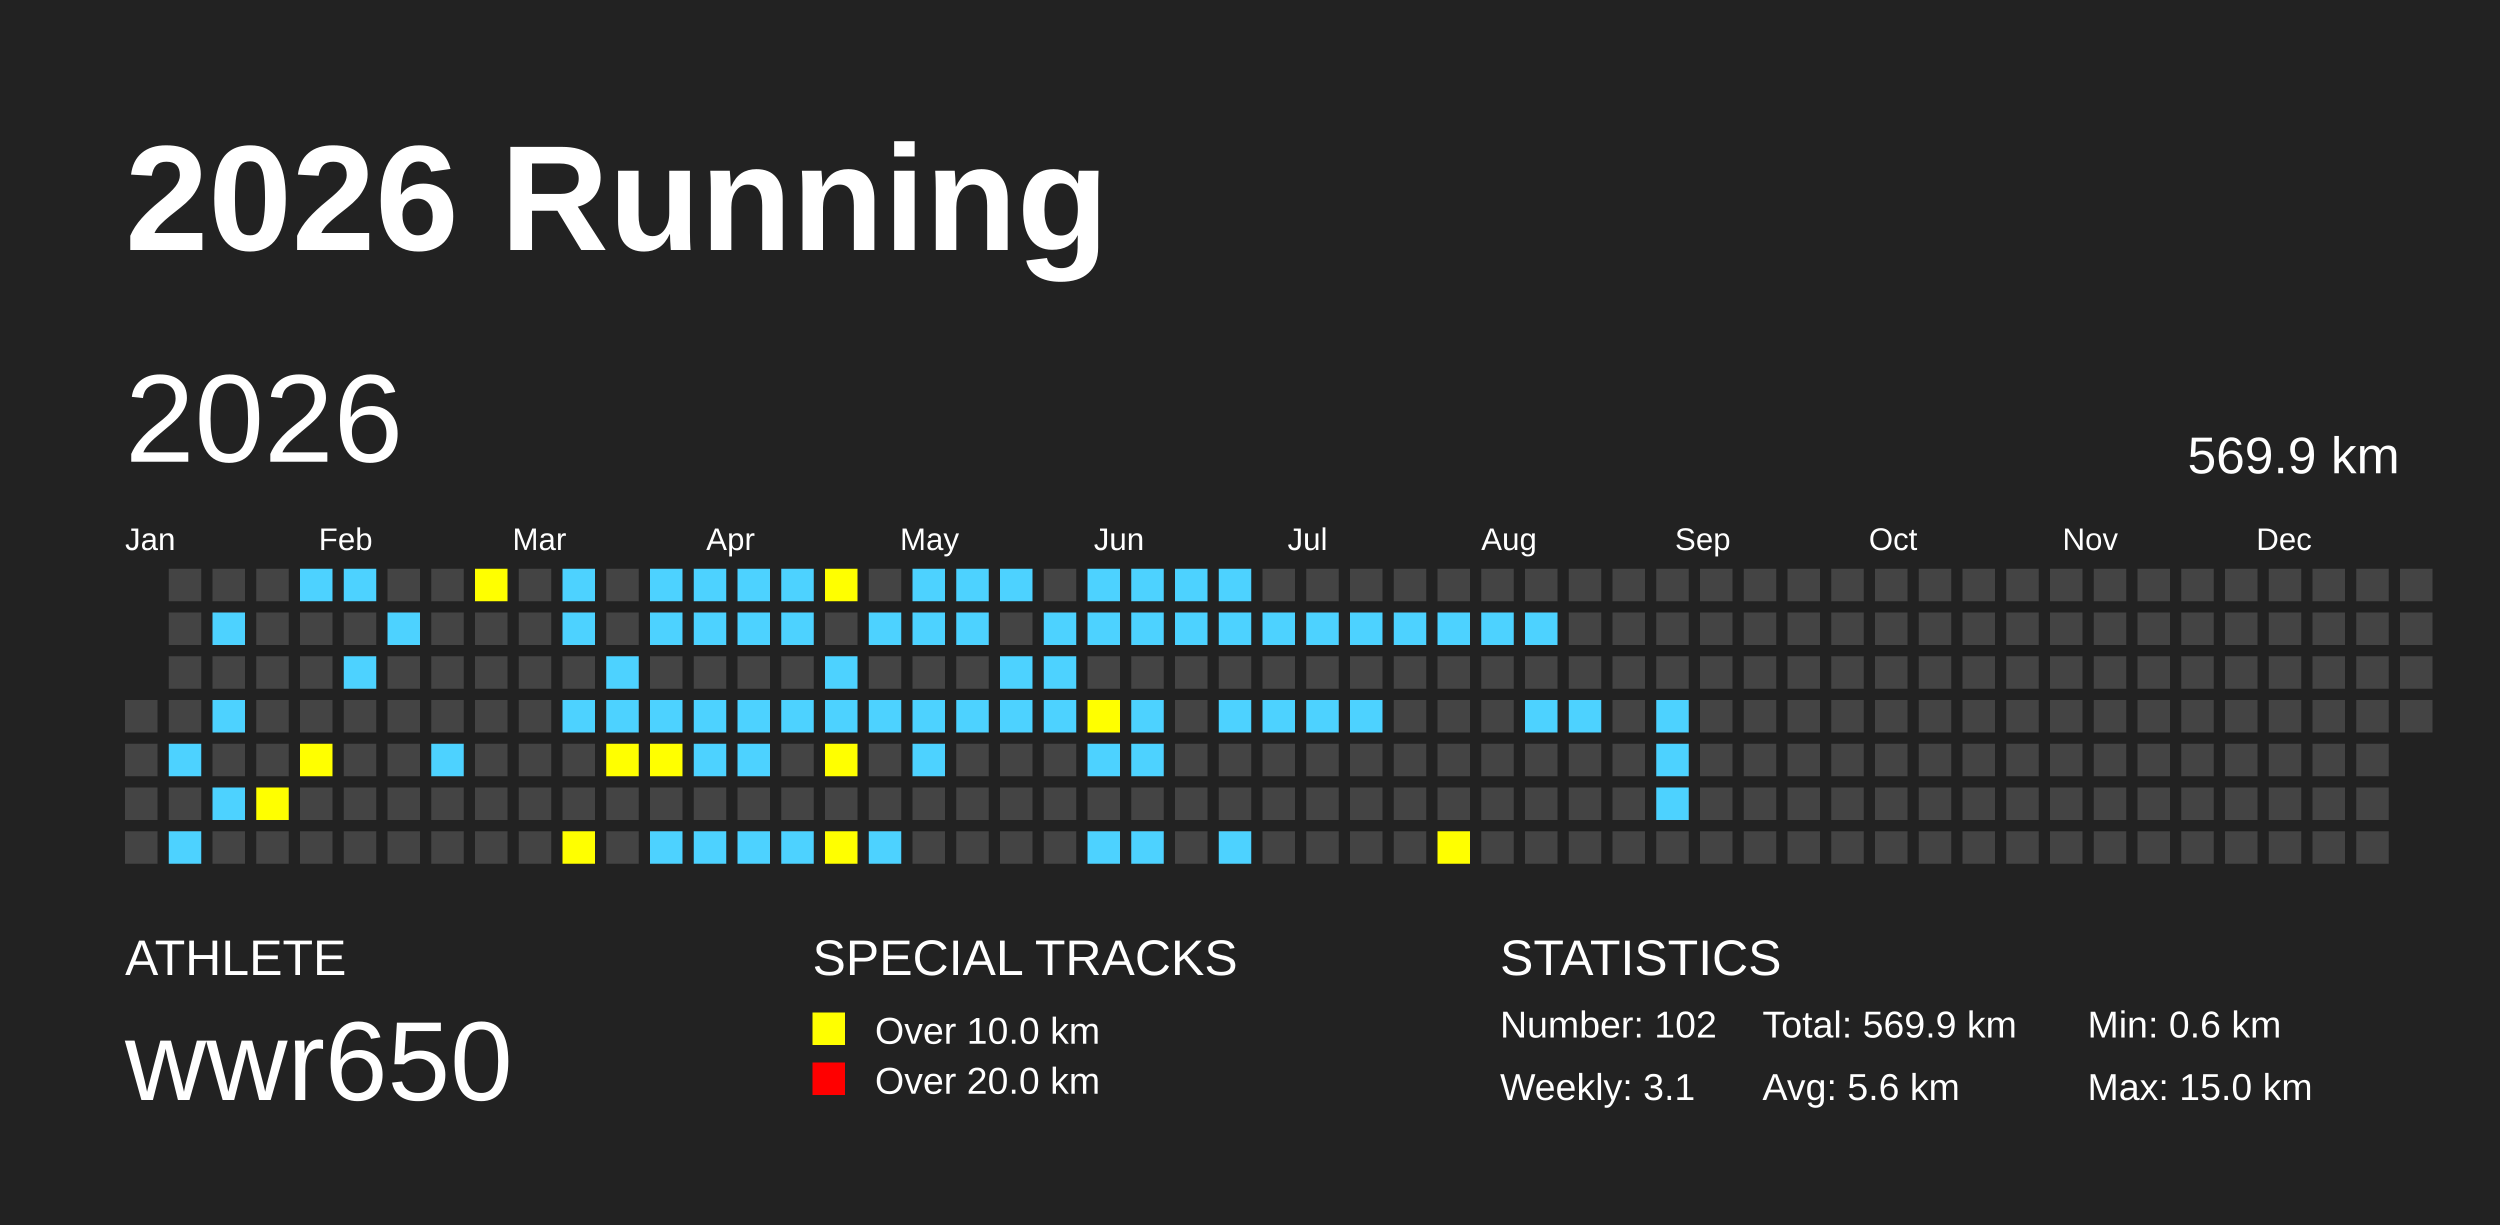
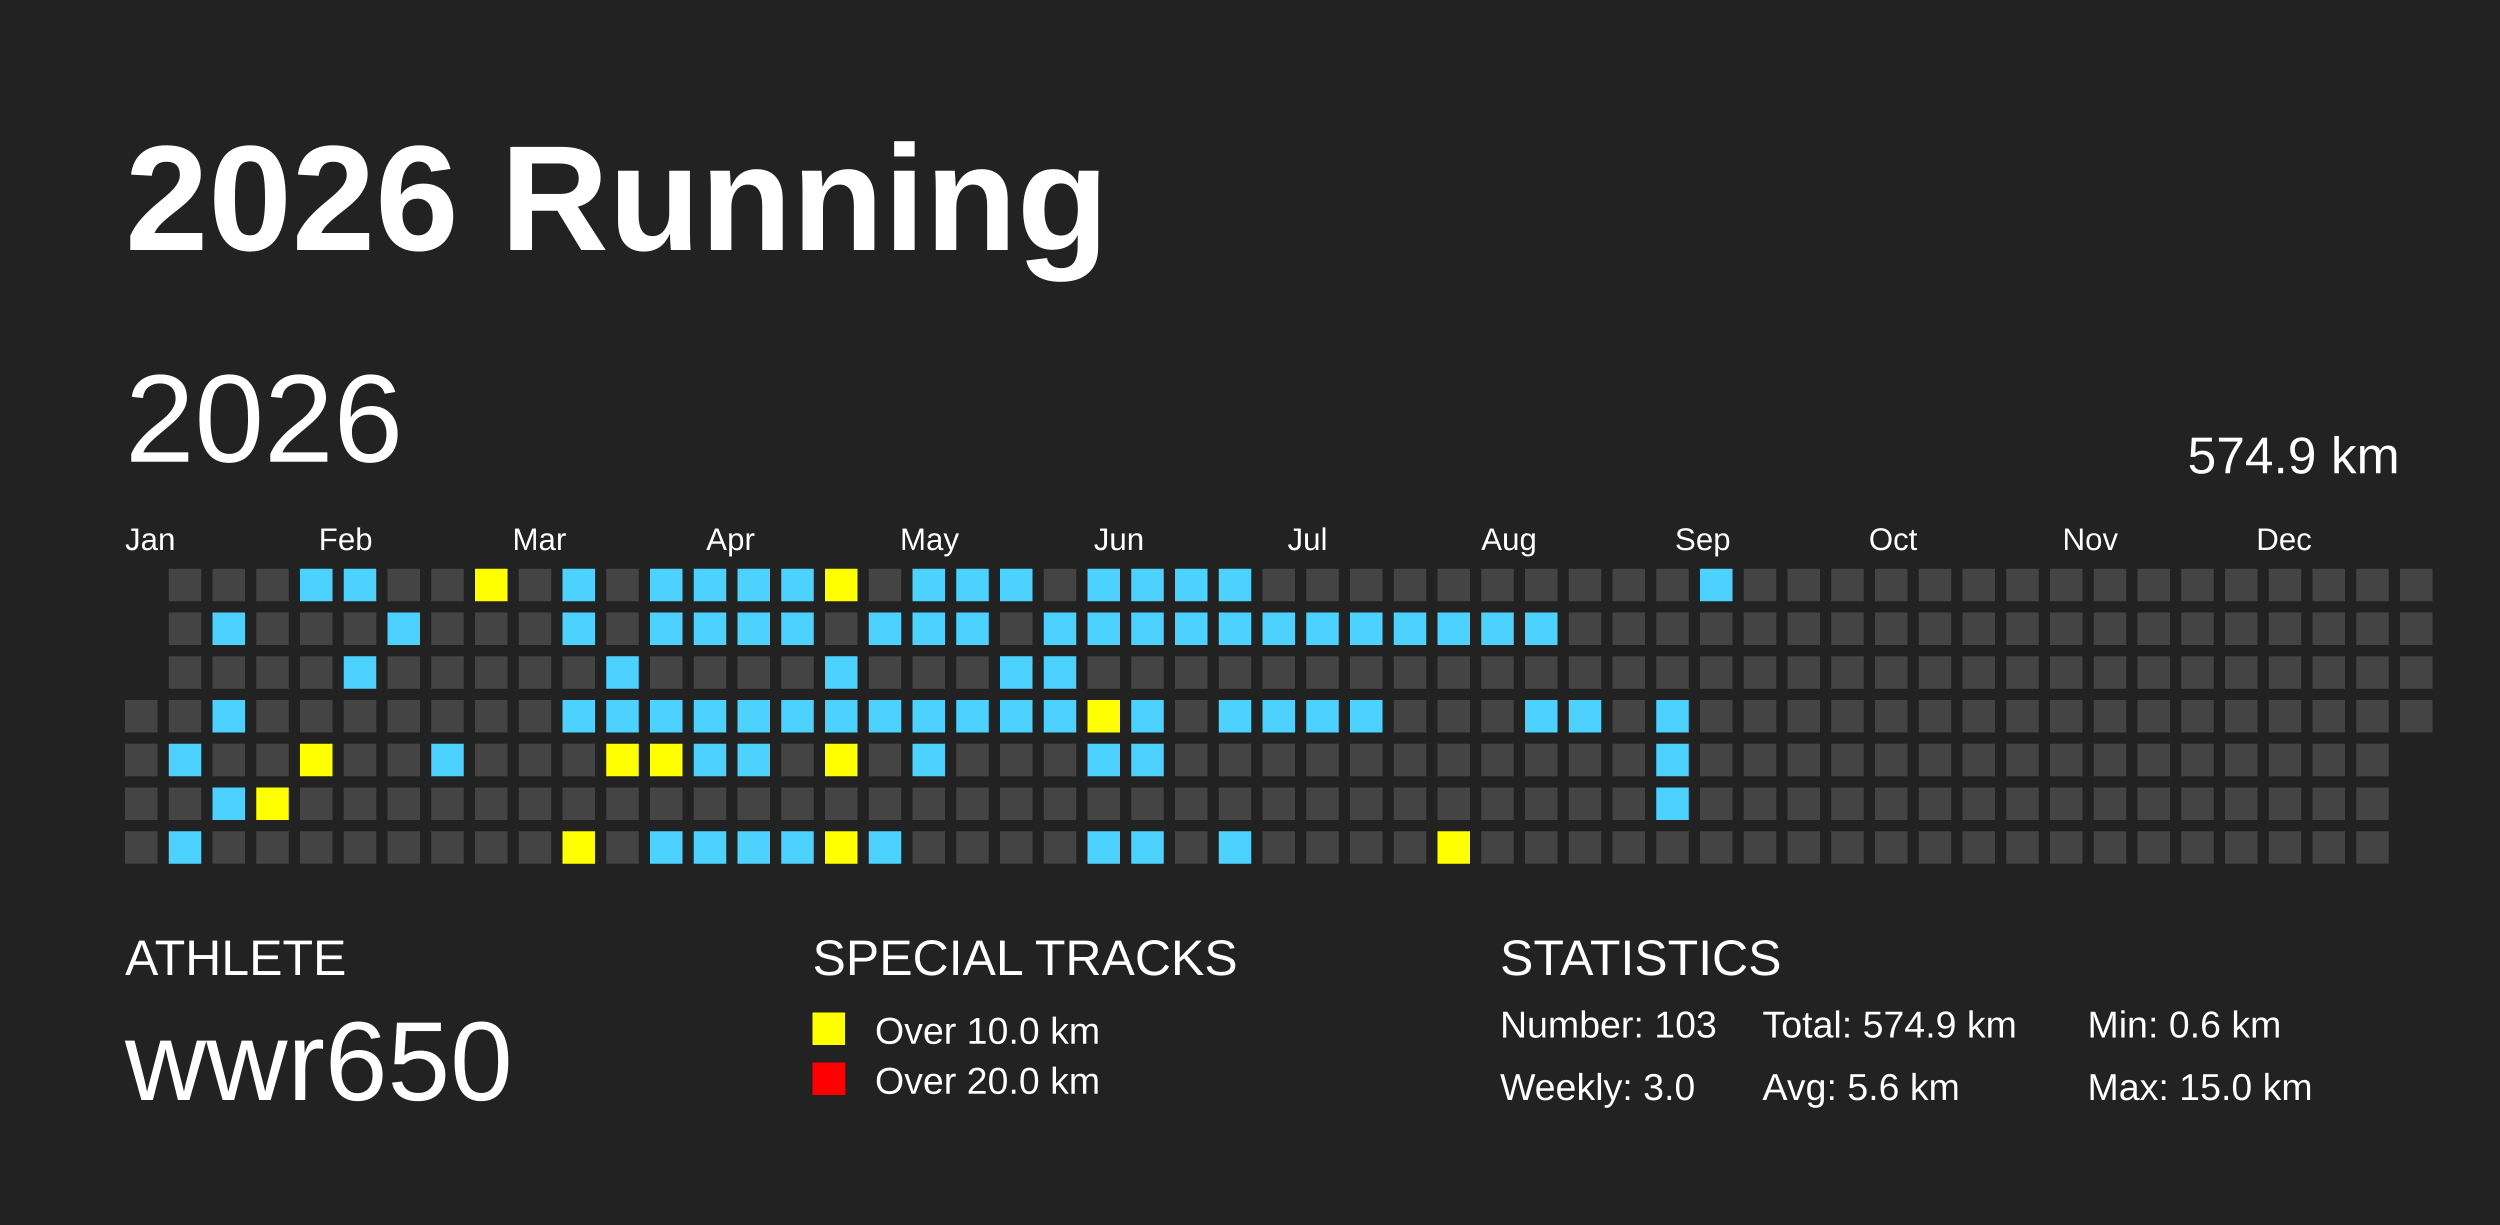
<svg xmlns="http://www.w3.org/2000/svg" baseProfile="full" height="98mm" version="1.1" viewBox="0,0,200,98" width="200mm">
  <defs />
  <rect fill="#222222" height="98" width="200" x="0" y="0" />
  <text fill="#FFFFFF" style="font-size:12px; font-family:Arial; font-weight:bold;" x="10" y="20">2026 Running</text>
  <text fill="#FFFFFF" style="font-size:4px; font-family:Arial" x="10" y="78">ATHLETE</text>
  <text fill="#FFFFFF" style="font-size:9px; font-family:Arial" x="10" y="88">wwr650</text>
  <text fill="#FFFFFF" style="font-size:4px; font-family:Arial" x="65" y="78">SPECIAL TRACKS</text>
  <rect fill="yellow" height="2.6" width="2.6" x="65" y="81" />
  <text fill="#FFFFFF" style="font-size:3px; font-family:Arial" x="70" y="83.5">Over 10.0 km</text>
  <rect fill="red" height="2.6" width="2.6" x="65" y="85" />
  <text fill="#FFFFFF" style="font-size:3px; font-family:Arial" x="70" y="87.5">Over 20.0 km</text>
  <text fill="#FFFFFF" style="font-size:4px; font-family:Arial" x="120" y="78">STATISTICS</text>
-   <text fill="#FFFFFF" style="font-size:3px; font-family:Arial" x="120" y="83">Number: 102</text>
-   <text fill="#FFFFFF" style="font-size:3px; font-family:Arial" x="120" y="88">Weekly: 3.1</text>
-   <text fill="#FFFFFF" style="font-size:3px; font-family:Arial" x="141" y="83">Total: 569.9 km</text>
+   <text fill="#FFFFFF" style="font-size:3px; font-family:Arial" x="120" y="83">Number: 103</text>
+   <text fill="#FFFFFF" style="font-size:3px; font-family:Arial" x="120" y="88">Weekly: 3.0</text>
+   <text fill="#FFFFFF" style="font-size:3px; font-family:Arial" x="141" y="83">Total: 574.9 km</text>
  <text fill="#FFFFFF" style="font-size:3px; font-family:Arial" x="141" y="88">Avg: 5.6 km</text>
  <text fill="#FFFFFF" style="font-size:3px; font-family:Arial" x="167" y="83">Min: 0.6 km</text>
  <text fill="#FFFFFF" style="font-size:3px; font-family:Arial" x="167" y="88">Max: 15.0 km</text>
  <text dominant-baseline="hanging" fill="#FFFFFF" style="font-size:10.0px; font-family:Arial;" x="10" y="30">2026</text>
-   <text dominant-baseline="hanging" fill="#FFFFFF" style="font-size:4.125px; font-family:Arial;" x="175" y="35">569.9 km</text>
+   <text dominant-baseline="hanging" fill="#FFFFFF" style="font-size:4.125px; font-family:Arial;" x="175" y="35">574.9 km</text>
  <text fill="#FFFFFF" style="font-size:2.5px; font-family:Arial" x="10.0" y="44">Jan</text>
  <text fill="#FFFFFF" style="font-size:2.5px; font-family:Arial" x="25.5" y="44">Feb</text>
  <text fill="#FFFFFF" style="font-size:2.5px; font-family:Arial" x="41.0" y="44">Mar</text>
  <text fill="#FFFFFF" style="font-size:2.5px; font-family:Arial" x="56.5" y="44">Apr</text>
  <text fill="#FFFFFF" style="font-size:2.5px; font-family:Arial" x="72.0" y="44">May</text>
  <text fill="#FFFFFF" style="font-size:2.5px; font-family:Arial" x="87.5" y="44">Jun</text>
  <text fill="#FFFFFF" style="font-size:2.5px; font-family:Arial" x="103.0" y="44">Jul</text>
  <text fill="#FFFFFF" style="font-size:2.5px; font-family:Arial" x="118.5" y="44">Aug</text>
  <text fill="#FFFFFF" style="font-size:2.5px; font-family:Arial" x="134.0" y="44">Sep</text>
  <text fill="#FFFFFF" style="font-size:2.5px; font-family:Arial" x="149.5" y="44">Oct</text>
  <text fill="#FFFFFF" style="font-size:2.5px; font-family:Arial" x="165.0" y="44">Nov</text>
  <text fill="#FFFFFF" style="font-size:2.5px; font-family:Arial" x="180.5" y="44">Dec</text>
  <rect fill="#444444" height="2.6" width="2.6" x="10.0" y="56.0" />
  <rect fill="#444444" height="2.6" width="2.6" x="10.0" y="59.5" />
  <rect fill="#444444" height="2.6" width="2.6" x="10.0" y="63.0" />
  <rect fill="#444444" height="2.6" width="2.6" x="10.0" y="66.5" />
  <rect fill="#444444" height="2.6" width="2.6" x="13.5" y="45.5" />
  <rect fill="#444444" height="2.6" width="2.6" x="13.5" y="49.0" />
  <rect fill="#444444" height="2.6" width="2.6" x="13.5" y="52.5" />
  <rect fill="#444444" height="2.6" width="2.6" x="13.5" y="56.0" />
  <rect fill="#4DD2FF" height="2.6" width="2.6" x="13.5" y="59.5" />
  <rect fill="#444444" height="2.6" width="2.6" x="13.5" y="63.0" />
  <rect fill="#4DD2FF" height="2.6" width="2.6" x="13.5" y="66.5" />
  <rect fill="#444444" height="2.6" width="2.6" x="17.0" y="45.5" />
  <rect fill="#4DD2FF" height="2.6" width="2.6" x="17.0" y="49.0" />
  <rect fill="#444444" height="2.6" width="2.6" x="17.0" y="52.5" />
  <rect fill="#4DD2FF" height="2.6" width="2.6" x="17.0" y="56.0" />
  <rect fill="#444444" height="2.6" width="2.6" x="17.0" y="59.5" />
  <rect fill="#4DD2FF" height="2.6" width="2.6" x="17.0" y="63.0" />
  <rect fill="#444444" height="2.6" width="2.6" x="17.0" y="66.5" />
  <rect fill="#444444" height="2.6" width="2.6" x="20.5" y="45.5" />
  <rect fill="#444444" height="2.6" width="2.6" x="20.5" y="49.0" />
  <rect fill="#444444" height="2.6" width="2.6" x="20.5" y="52.5" />
  <rect fill="#444444" height="2.6" width="2.6" x="20.5" y="56.0" />
  <rect fill="#444444" height="2.6" width="2.6" x="20.5" y="59.5" />
  <rect fill="yellow" height="2.6" width="2.6" x="20.5" y="63.0" />
  <rect fill="#444444" height="2.6" width="2.6" x="20.5" y="66.5" />
  <rect fill="#4DD2FF" height="2.6" width="2.6" x="24.0" y="45.5" />
  <rect fill="#444444" height="2.6" width="2.6" x="24.0" y="49.0" />
  <rect fill="#444444" height="2.6" width="2.6" x="24.0" y="52.5" />
  <rect fill="#444444" height="2.6" width="2.6" x="24.0" y="56.0" />
  <rect fill="yellow" height="2.6" width="2.6" x="24.0" y="59.5" />
  <rect fill="#444444" height="2.6" width="2.6" x="24.0" y="63.0" />
  <rect fill="#444444" height="2.6" width="2.6" x="24.0" y="66.5" />
  <rect fill="#4DD2FF" height="2.6" width="2.6" x="27.5" y="45.5" />
  <rect fill="#444444" height="2.6" width="2.6" x="27.5" y="49.0" />
  <rect fill="#4DD2FF" height="2.6" width="2.6" x="27.5" y="52.5" />
  <rect fill="#444444" height="2.6" width="2.6" x="27.5" y="56.0" />
  <rect fill="#444444" height="2.6" width="2.6" x="27.5" y="59.5" />
  <rect fill="#444444" height="2.6" width="2.6" x="27.5" y="63.0" />
  <rect fill="#444444" height="2.6" width="2.6" x="27.5" y="66.5" />
  <rect fill="#444444" height="2.6" width="2.6" x="31.0" y="45.5" />
  <rect fill="#4DD2FF" height="2.6" width="2.6" x="31.0" y="49.0" />
  <rect fill="#444444" height="2.6" width="2.6" x="31.0" y="52.5" />
  <rect fill="#444444" height="2.6" width="2.6" x="31.0" y="56.0" />
  <rect fill="#444444" height="2.6" width="2.6" x="31.0" y="59.5" />
  <rect fill="#444444" height="2.6" width="2.6" x="31.0" y="63.0" />
  <rect fill="#444444" height="2.6" width="2.6" x="31.0" y="66.5" />
  <rect fill="#444444" height="2.6" width="2.6" x="34.5" y="45.5" />
  <rect fill="#444444" height="2.6" width="2.6" x="34.5" y="49.0" />
  <rect fill="#444444" height="2.6" width="2.6" x="34.5" y="52.5" />
  <rect fill="#444444" height="2.6" width="2.6" x="34.5" y="56.0" />
  <rect fill="#4DD2FF" height="2.6" width="2.6" x="34.5" y="59.5" />
  <rect fill="#444444" height="2.6" width="2.6" x="34.5" y="63.0" />
  <rect fill="#444444" height="2.6" width="2.6" x="34.5" y="66.5" />
  <rect fill="yellow" height="2.6" width="2.6" x="38.0" y="45.5" />
  <rect fill="#444444" height="2.6" width="2.6" x="38.0" y="49.0" />
  <rect fill="#444444" height="2.6" width="2.6" x="38.0" y="52.5" />
  <rect fill="#444444" height="2.6" width="2.6" x="38.0" y="56.0" />
  <rect fill="#444444" height="2.6" width="2.6" x="38.0" y="59.5" />
  <rect fill="#444444" height="2.6" width="2.6" x="38.0" y="63.0" />
  <rect fill="#444444" height="2.6" width="2.6" x="38.0" y="66.5" />
  <rect fill="#444444" height="2.6" width="2.6" x="41.5" y="45.5" />
  <rect fill="#444444" height="2.6" width="2.6" x="41.5" y="49.0" />
  <rect fill="#444444" height="2.6" width="2.6" x="41.5" y="52.5" />
  <rect fill="#444444" height="2.6" width="2.6" x="41.5" y="56.0" />
  <rect fill="#444444" height="2.6" width="2.6" x="41.5" y="59.5" />
  <rect fill="#444444" height="2.6" width="2.6" x="41.5" y="63.0" />
  <rect fill="#444444" height="2.6" width="2.6" x="41.5" y="66.5" />
  <rect fill="#4DD2FF" height="2.6" width="2.6" x="45.0" y="45.5" />
  <rect fill="#4DD2FF" height="2.6" width="2.6" x="45.0" y="49.0" />
  <rect fill="#444444" height="2.6" width="2.6" x="45.0" y="52.5" />
  <rect fill="#4DD2FF" height="2.6" width="2.6" x="45.0" y="56.0" />
  <rect fill="#444444" height="2.6" width="2.6" x="45.0" y="59.5" />
  <rect fill="#444444" height="2.6" width="2.6" x="45.0" y="63.0" />
  <rect fill="yellow" height="2.6" width="2.6" x="45.0" y="66.5" />
  <rect fill="#444444" height="2.6" width="2.6" x="48.5" y="45.5" />
  <rect fill="#444444" height="2.6" width="2.6" x="48.5" y="49.0" />
  <rect fill="#4DD2FF" height="2.6" width="2.6" x="48.5" y="52.5" />
  <rect fill="#4DD2FF" height="2.6" width="2.6" x="48.5" y="56.0" />
  <rect fill="yellow" height="2.6" width="2.6" x="48.5" y="59.5" />
  <rect fill="#444444" height="2.6" width="2.6" x="48.5" y="63.0" />
  <rect fill="#444444" height="2.6" width="2.6" x="48.5" y="66.5" />
  <rect fill="#4DD2FF" height="2.6" width="2.6" x="52.0" y="45.5" />
  <rect fill="#4DD2FF" height="2.6" width="2.6" x="52.0" y="49.0" />
  <rect fill="#444444" height="2.6" width="2.6" x="52.0" y="52.5" />
  <rect fill="#4DD2FF" height="2.6" width="2.6" x="52.0" y="56.0" />
  <rect fill="yellow" height="2.6" width="2.6" x="52.0" y="59.5" />
  <rect fill="#444444" height="2.6" width="2.6" x="52.0" y="63.0" />
  <rect fill="#4DD2FF" height="2.6" width="2.6" x="52.0" y="66.5" />
  <rect fill="#4DD2FF" height="2.6" width="2.6" x="55.5" y="45.5" />
  <rect fill="#4DD2FF" height="2.6" width="2.6" x="55.5" y="49.0" />
  <rect fill="#444444" height="2.6" width="2.6" x="55.5" y="52.5" />
  <rect fill="#4DD2FF" height="2.6" width="2.6" x="55.5" y="56.0" />
  <rect fill="#4DD2FF" height="2.6" width="2.6" x="55.5" y="59.5" />
  <rect fill="#444444" height="2.6" width="2.6" x="55.5" y="63.0" />
  <rect fill="#4DD2FF" height="2.6" width="2.6" x="55.5" y="66.5" />
  <rect fill="#4DD2FF" height="2.6" width="2.6" x="59.0" y="45.5" />
  <rect fill="#4DD2FF" height="2.6" width="2.6" x="59.0" y="49.0" />
  <rect fill="#444444" height="2.6" width="2.6" x="59.0" y="52.5" />
  <rect fill="#4DD2FF" height="2.6" width="2.6" x="59.0" y="56.0" />
  <rect fill="#4DD2FF" height="2.6" width="2.6" x="59.0" y="59.5" />
  <rect fill="#444444" height="2.6" width="2.6" x="59.0" y="63.0" />
  <rect fill="#4DD2FF" height="2.6" width="2.6" x="59.0" y="66.5" />
  <rect fill="#4DD2FF" height="2.6" width="2.6" x="62.5" y="45.5" />
  <rect fill="#4DD2FF" height="2.6" width="2.6" x="62.5" y="49.0" />
  <rect fill="#444444" height="2.6" width="2.6" x="62.5" y="52.5" />
  <rect fill="#4DD2FF" height="2.6" width="2.6" x="62.5" y="56.0" />
  <rect fill="#444444" height="2.6" width="2.6" x="62.5" y="59.5" />
  <rect fill="#444444" height="2.6" width="2.6" x="62.5" y="63.0" />
  <rect fill="#4DD2FF" height="2.6" width="2.6" x="62.5" y="66.5" />
  <rect fill="yellow" height="2.6" width="2.6" x="66.0" y="45.5" />
  <rect fill="#444444" height="2.6" width="2.6" x="66.0" y="49.0" />
  <rect fill="#4DD2FF" height="2.6" width="2.6" x="66.0" y="52.5" />
  <rect fill="#4DD2FF" height="2.6" width="2.6" x="66.0" y="56.0" />
  <rect fill="yellow" height="2.6" width="2.6" x="66.0" y="59.5" />
  <rect fill="#444444" height="2.6" width="2.6" x="66.0" y="63.0" />
  <rect fill="yellow" height="2.6" width="2.6" x="66.0" y="66.5" />
  <rect fill="#444444" height="2.6" width="2.6" x="69.5" y="45.5" />
  <rect fill="#4DD2FF" height="2.6" width="2.6" x="69.5" y="49.0" />
  <rect fill="#444444" height="2.6" width="2.6" x="69.5" y="52.5" />
  <rect fill="#4DD2FF" height="2.6" width="2.6" x="69.5" y="56.0" />
  <rect fill="#444444" height="2.6" width="2.6" x="69.5" y="59.5" />
  <rect fill="#444444" height="2.6" width="2.6" x="69.5" y="63.0" />
  <rect fill="#4DD2FF" height="2.6" width="2.6" x="69.5" y="66.5" />
  <rect fill="#4DD2FF" height="2.6" width="2.6" x="73.0" y="45.5" />
  <rect fill="#4DD2FF" height="2.6" width="2.6" x="73.0" y="49.0" />
  <rect fill="#444444" height="2.6" width="2.6" x="73.0" y="52.5" />
  <rect fill="#4DD2FF" height="2.6" width="2.6" x="73.0" y="56.0" />
  <rect fill="#4DD2FF" height="2.6" width="2.6" x="73.0" y="59.5" />
  <rect fill="#444444" height="2.6" width="2.6" x="73.0" y="63.0" />
  <rect fill="#444444" height="2.6" width="2.6" x="73.0" y="66.5" />
  <rect fill="#4DD2FF" height="2.6" width="2.6" x="76.5" y="45.5" />
  <rect fill="#4DD2FF" height="2.6" width="2.6" x="76.5" y="49.0" />
  <rect fill="#444444" height="2.6" width="2.6" x="76.5" y="52.5" />
  <rect fill="#4DD2FF" height="2.6" width="2.6" x="76.5" y="56.0" />
  <rect fill="#444444" height="2.6" width="2.6" x="76.5" y="59.5" />
  <rect fill="#444444" height="2.6" width="2.6" x="76.5" y="63.0" />
  <rect fill="#444444" height="2.6" width="2.6" x="76.5" y="66.5" />
  <rect fill="#4DD2FF" height="2.6" width="2.6" x="80.0" y="45.5" />
  <rect fill="#444444" height="2.6" width="2.6" x="80.0" y="49.0" />
  <rect fill="#4DD2FF" height="2.6" width="2.6" x="80.0" y="52.5" />
  <rect fill="#4DD2FF" height="2.6" width="2.6" x="80.0" y="56.0" />
  <rect fill="#444444" height="2.6" width="2.6" x="80.0" y="59.5" />
  <rect fill="#444444" height="2.6" width="2.6" x="80.0" y="63.0" />
  <rect fill="#444444" height="2.6" width="2.6" x="80.0" y="66.5" />
  <rect fill="#444444" height="2.6" width="2.6" x="83.5" y="45.5" />
  <rect fill="#4DD2FF" height="2.6" width="2.6" x="83.5" y="49.0" />
  <rect fill="#4DD2FF" height="2.6" width="2.6" x="83.5" y="52.5" />
  <rect fill="#4DD2FF" height="2.6" width="2.6" x="83.5" y="56.0" />
  <rect fill="#444444" height="2.6" width="2.6" x="83.5" y="59.5" />
  <rect fill="#444444" height="2.6" width="2.6" x="83.5" y="63.0" />
  <rect fill="#444444" height="2.6" width="2.6" x="83.5" y="66.5" />
  <rect fill="#4DD2FF" height="2.6" width="2.6" x="87.0" y="45.5" />
  <rect fill="#4DD2FF" height="2.6" width="2.6" x="87.0" y="49.0" />
  <rect fill="#444444" height="2.6" width="2.6" x="87.0" y="52.5" />
  <rect fill="yellow" height="2.6" width="2.6" x="87.0" y="56.0" />
  <rect fill="#4DD2FF" height="2.6" width="2.6" x="87.0" y="59.5" />
  <rect fill="#444444" height="2.6" width="2.6" x="87.0" y="63.0" />
  <rect fill="#4DD2FF" height="2.6" width="2.6" x="87.0" y="66.5" />
  <rect fill="#4DD2FF" height="2.6" width="2.6" x="90.5" y="45.5" />
  <rect fill="#4DD2FF" height="2.6" width="2.6" x="90.5" y="49.0" />
  <rect fill="#444444" height="2.6" width="2.6" x="90.5" y="52.5" />
  <rect fill="#4DD2FF" height="2.6" width="2.6" x="90.5" y="56.0" />
  <rect fill="#4DD2FF" height="2.6" width="2.6" x="90.5" y="59.5" />
  <rect fill="#444444" height="2.6" width="2.6" x="90.5" y="63.0" />
  <rect fill="#4DD2FF" height="2.6" width="2.6" x="90.5" y="66.5" />
  <rect fill="#4DD2FF" height="2.6" width="2.6" x="94.0" y="45.5" />
  <rect fill="#4DD2FF" height="2.6" width="2.6" x="94.0" y="49.0" />
  <rect fill="#444444" height="2.6" width="2.6" x="94.0" y="52.5" />
  <rect fill="#444444" height="2.6" width="2.6" x="94.0" y="56.0" />
  <rect fill="#444444" height="2.6" width="2.6" x="94.0" y="59.5" />
  <rect fill="#444444" height="2.6" width="2.6" x="94.0" y="63.0" />
  <rect fill="#444444" height="2.6" width="2.6" x="94.0" y="66.5" />
  <rect fill="#4DD2FF" height="2.6" width="2.6" x="97.5" y="45.5" />
  <rect fill="#4DD2FF" height="2.6" width="2.6" x="97.5" y="49.0" />
  <rect fill="#444444" height="2.6" width="2.6" x="97.5" y="52.5" />
  <rect fill="#4DD2FF" height="2.6" width="2.6" x="97.5" y="56.0" />
  <rect fill="#444444" height="2.6" width="2.6" x="97.5" y="59.5" />
  <rect fill="#444444" height="2.6" width="2.6" x="97.5" y="63.0" />
  <rect fill="#4DD2FF" height="2.6" width="2.6" x="97.5" y="66.5" />
  <rect fill="#444444" height="2.6" width="2.6" x="101.0" y="45.5" />
  <rect fill="#4DD2FF" height="2.6" width="2.6" x="101.0" y="49.0" />
  <rect fill="#444444" height="2.6" width="2.6" x="101.0" y="52.5" />
  <rect fill="#4DD2FF" height="2.6" width="2.6" x="101.0" y="56.0" />
  <rect fill="#444444" height="2.6" width="2.6" x="101.0" y="59.5" />
  <rect fill="#444444" height="2.6" width="2.6" x="101.0" y="63.0" />
  <rect fill="#444444" height="2.6" width="2.6" x="101.0" y="66.5" />
  <rect fill="#444444" height="2.6" width="2.6" x="104.5" y="45.5" />
  <rect fill="#4DD2FF" height="2.6" width="2.6" x="104.5" y="49.0" />
  <rect fill="#444444" height="2.6" width="2.6" x="104.5" y="52.5" />
  <rect fill="#4DD2FF" height="2.6" width="2.6" x="104.5" y="56.0" />
  <rect fill="#444444" height="2.6" width="2.6" x="104.5" y="59.5" />
  <rect fill="#444444" height="2.6" width="2.6" x="104.5" y="63.0" />
  <rect fill="#444444" height="2.6" width="2.6" x="104.5" y="66.5" />
  <rect fill="#444444" height="2.6" width="2.6" x="108.0" y="45.5" />
  <rect fill="#4DD2FF" height="2.6" width="2.6" x="108.0" y="49.0" />
  <rect fill="#444444" height="2.6" width="2.6" x="108.0" y="52.5" />
  <rect fill="#4DD2FF" height="2.6" width="2.6" x="108.0" y="56.0" />
  <rect fill="#444444" height="2.6" width="2.6" x="108.0" y="59.5" />
  <rect fill="#444444" height="2.6" width="2.6" x="108.0" y="63.0" />
  <rect fill="#444444" height="2.6" width="2.6" x="108.0" y="66.5" />
  <rect fill="#444444" height="2.6" width="2.6" x="111.5" y="45.5" />
  <rect fill="#4DD2FF" height="2.6" width="2.6" x="111.5" y="49.0" />
  <rect fill="#444444" height="2.6" width="2.6" x="111.5" y="52.5" />
  <rect fill="#444444" height="2.6" width="2.6" x="111.5" y="56.0" />
  <rect fill="#444444" height="2.6" width="2.6" x="111.5" y="59.5" />
  <rect fill="#444444" height="2.6" width="2.6" x="111.5" y="63.0" />
  <rect fill="#444444" height="2.6" width="2.6" x="111.5" y="66.5" />
  <rect fill="#444444" height="2.6" width="2.6" x="115.0" y="45.5" />
  <rect fill="#4DD2FF" height="2.6" width="2.6" x="115.0" y="49.0" />
  <rect fill="#444444" height="2.6" width="2.6" x="115.0" y="52.5" />
  <rect fill="#444444" height="2.6" width="2.6" x="115.0" y="56.0" />
  <rect fill="#444444" height="2.6" width="2.6" x="115.0" y="59.5" />
  <rect fill="#444444" height="2.6" width="2.6" x="115.0" y="63.0" />
  <rect fill="yellow" height="2.6" width="2.6" x="115.0" y="66.5" />
  <rect fill="#444444" height="2.6" width="2.6" x="118.5" y="45.5" />
  <rect fill="#4DD2FF" height="2.6" width="2.6" x="118.5" y="49.0" />
  <rect fill="#444444" height="2.6" width="2.6" x="118.5" y="52.5" />
  <rect fill="#444444" height="2.6" width="2.6" x="118.5" y="56.0" />
  <rect fill="#444444" height="2.6" width="2.6" x="118.5" y="59.5" />
  <rect fill="#444444" height="2.6" width="2.6" x="118.5" y="63.0" />
  <rect fill="#444444" height="2.6" width="2.6" x="118.5" y="66.5" />
  <rect fill="#444444" height="2.6" width="2.6" x="122.0" y="45.5" />
  <rect fill="#4DD2FF" height="2.6" width="2.6" x="122.0" y="49.0" />
  <rect fill="#444444" height="2.6" width="2.6" x="122.0" y="52.5" />
  <rect fill="#4DD2FF" height="2.6" width="2.6" x="122.0" y="56.0" />
  <rect fill="#444444" height="2.6" width="2.6" x="122.0" y="59.5" />
  <rect fill="#444444" height="2.6" width="2.6" x="122.0" y="63.0" />
  <rect fill="#444444" height="2.6" width="2.6" x="122.0" y="66.5" />
  <rect fill="#444444" height="2.6" width="2.6" x="125.5" y="45.5" />
  <rect fill="#444444" height="2.6" width="2.6" x="125.5" y="49.0" />
  <rect fill="#444444" height="2.6" width="2.6" x="125.5" y="52.5" />
  <rect fill="#4DD2FF" height="2.6" width="2.6" x="125.5" y="56.0" />
  <rect fill="#444444" height="2.6" width="2.6" x="125.5" y="59.5" />
  <rect fill="#444444" height="2.6" width="2.6" x="125.5" y="63.0" />
  <rect fill="#444444" height="2.6" width="2.6" x="125.5" y="66.5" />
  <rect fill="#444444" height="2.6" width="2.6" x="129.0" y="45.5" />
  <rect fill="#444444" height="2.6" width="2.6" x="129.0" y="49.0" />
  <rect fill="#444444" height="2.6" width="2.6" x="129.0" y="52.5" />
  <rect fill="#444444" height="2.6" width="2.6" x="129.0" y="56.0" />
  <rect fill="#444444" height="2.6" width="2.6" x="129.0" y="59.5" />
  <rect fill="#444444" height="2.6" width="2.6" x="129.0" y="63.0" />
  <rect fill="#444444" height="2.6" width="2.6" x="129.0" y="66.5" />
  <rect fill="#444444" height="2.6" width="2.6" x="132.5" y="45.5" />
  <rect fill="#444444" height="2.6" width="2.6" x="132.5" y="49.0" />
  <rect fill="#444444" height="2.6" width="2.6" x="132.5" y="52.5" />
  <rect fill="#4DD2FF" height="2.6" width="2.6" x="132.5" y="56.0" />
  <rect fill="#4DD2FF" height="2.6" width="2.6" x="132.5" y="59.5" />
  <rect fill="#4DD2FF" height="2.6" width="2.6" x="132.5" y="63.0" />
  <rect fill="#444444" height="2.6" width="2.6" x="132.5" y="66.5" />
-   <rect fill="#444444" height="2.6" width="2.6" x="136.0" y="45.5" />
+   <rect fill="#4DD2FF" height="2.6" width="2.6" x="136.0" y="45.5" />
  <rect fill="#444444" height="2.6" width="2.6" x="136.0" y="49.0" />
  <rect fill="#444444" height="2.6" width="2.6" x="136.0" y="52.5" />
  <rect fill="#444444" height="2.6" width="2.6" x="136.0" y="56.0" />
  <rect fill="#444444" height="2.6" width="2.6" x="136.0" y="59.5" />
  <rect fill="#444444" height="2.6" width="2.6" x="136.0" y="63.0" />
  <rect fill="#444444" height="2.6" width="2.6" x="136.0" y="66.5" />
  <rect fill="#444444" height="2.6" width="2.6" x="139.5" y="45.5" />
  <rect fill="#444444" height="2.6" width="2.6" x="139.5" y="49.0" />
  <rect fill="#444444" height="2.6" width="2.6" x="139.5" y="52.5" />
  <rect fill="#444444" height="2.6" width="2.6" x="139.5" y="56.0" />
  <rect fill="#444444" height="2.6" width="2.6" x="139.5" y="59.5" />
  <rect fill="#444444" height="2.6" width="2.6" x="139.5" y="63.0" />
  <rect fill="#444444" height="2.6" width="2.6" x="139.5" y="66.5" />
  <rect fill="#444444" height="2.6" width="2.6" x="143.0" y="45.5" />
  <rect fill="#444444" height="2.6" width="2.6" x="143.0" y="49.0" />
  <rect fill="#444444" height="2.6" width="2.6" x="143.0" y="52.5" />
  <rect fill="#444444" height="2.6" width="2.6" x="143.0" y="56.0" />
  <rect fill="#444444" height="2.6" width="2.6" x="143.0" y="59.5" />
  <rect fill="#444444" height="2.6" width="2.6" x="143.0" y="63.0" />
  <rect fill="#444444" height="2.6" width="2.6" x="143.0" y="66.5" />
  <rect fill="#444444" height="2.6" width="2.6" x="146.5" y="45.5" />
  <rect fill="#444444" height="2.6" width="2.6" x="146.5" y="49.0" />
  <rect fill="#444444" height="2.6" width="2.6" x="146.5" y="52.5" />
  <rect fill="#444444" height="2.6" width="2.6" x="146.5" y="56.0" />
  <rect fill="#444444" height="2.6" width="2.6" x="146.5" y="59.5" />
  <rect fill="#444444" height="2.6" width="2.6" x="146.5" y="63.0" />
  <rect fill="#444444" height="2.6" width="2.6" x="146.5" y="66.5" />
  <rect fill="#444444" height="2.6" width="2.6" x="150.0" y="45.5" />
  <rect fill="#444444" height="2.6" width="2.6" x="150.0" y="49.0" />
  <rect fill="#444444" height="2.6" width="2.6" x="150.0" y="52.5" />
  <rect fill="#444444" height="2.6" width="2.6" x="150.0" y="56.0" />
  <rect fill="#444444" height="2.6" width="2.6" x="150.0" y="59.5" />
  <rect fill="#444444" height="2.6" width="2.6" x="150.0" y="63.0" />
  <rect fill="#444444" height="2.6" width="2.6" x="150.0" y="66.5" />
  <rect fill="#444444" height="2.6" width="2.6" x="153.5" y="45.5" />
  <rect fill="#444444" height="2.6" width="2.6" x="153.5" y="49.0" />
  <rect fill="#444444" height="2.6" width="2.6" x="153.5" y="52.5" />
  <rect fill="#444444" height="2.6" width="2.6" x="153.5" y="56.0" />
  <rect fill="#444444" height="2.6" width="2.6" x="153.5" y="59.5" />
  <rect fill="#444444" height="2.6" width="2.6" x="153.5" y="63.0" />
  <rect fill="#444444" height="2.6" width="2.6" x="153.5" y="66.5" />
  <rect fill="#444444" height="2.6" width="2.6" x="157.0" y="45.5" />
  <rect fill="#444444" height="2.6" width="2.6" x="157.0" y="49.0" />
  <rect fill="#444444" height="2.6" width="2.6" x="157.0" y="52.5" />
  <rect fill="#444444" height="2.6" width="2.6" x="157.0" y="56.0" />
  <rect fill="#444444" height="2.6" width="2.6" x="157.0" y="59.5" />
  <rect fill="#444444" height="2.6" width="2.6" x="157.0" y="63.0" />
  <rect fill="#444444" height="2.6" width="2.6" x="157.0" y="66.5" />
  <rect fill="#444444" height="2.6" width="2.6" x="160.5" y="45.5" />
  <rect fill="#444444" height="2.6" width="2.6" x="160.5" y="49.0" />
  <rect fill="#444444" height="2.6" width="2.6" x="160.5" y="52.5" />
  <rect fill="#444444" height="2.6" width="2.6" x="160.5" y="56.0" />
  <rect fill="#444444" height="2.6" width="2.6" x="160.5" y="59.5" />
  <rect fill="#444444" height="2.6" width="2.6" x="160.5" y="63.0" />
  <rect fill="#444444" height="2.6" width="2.6" x="160.5" y="66.5" />
  <rect fill="#444444" height="2.6" width="2.6" x="164.0" y="45.5" />
  <rect fill="#444444" height="2.6" width="2.6" x="164.0" y="49.0" />
  <rect fill="#444444" height="2.6" width="2.6" x="164.0" y="52.5" />
  <rect fill="#444444" height="2.6" width="2.6" x="164.0" y="56.0" />
  <rect fill="#444444" height="2.6" width="2.6" x="164.0" y="59.5" />
  <rect fill="#444444" height="2.6" width="2.6" x="164.0" y="63.0" />
  <rect fill="#444444" height="2.6" width="2.6" x="164.0" y="66.5" />
  <rect fill="#444444" height="2.6" width="2.6" x="167.5" y="45.5" />
  <rect fill="#444444" height="2.6" width="2.6" x="167.5" y="49.0" />
  <rect fill="#444444" height="2.6" width="2.6" x="167.5" y="52.5" />
  <rect fill="#444444" height="2.6" width="2.6" x="167.5" y="56.0" />
  <rect fill="#444444" height="2.6" width="2.6" x="167.5" y="59.5" />
  <rect fill="#444444" height="2.6" width="2.6" x="167.5" y="63.0" />
  <rect fill="#444444" height="2.6" width="2.6" x="167.5" y="66.5" />
  <rect fill="#444444" height="2.6" width="2.6" x="171.0" y="45.5" />
  <rect fill="#444444" height="2.6" width="2.6" x="171.0" y="49.0" />
  <rect fill="#444444" height="2.6" width="2.6" x="171.0" y="52.5" />
  <rect fill="#444444" height="2.6" width="2.6" x="171.0" y="56.0" />
  <rect fill="#444444" height="2.6" width="2.6" x="171.0" y="59.5" />
  <rect fill="#444444" height="2.6" width="2.6" x="171.0" y="63.0" />
  <rect fill="#444444" height="2.6" width="2.6" x="171.0" y="66.5" />
  <rect fill="#444444" height="2.6" width="2.6" x="174.5" y="45.5" />
  <rect fill="#444444" height="2.6" width="2.6" x="174.5" y="49.0" />
  <rect fill="#444444" height="2.6" width="2.6" x="174.5" y="52.5" />
  <rect fill="#444444" height="2.6" width="2.6" x="174.5" y="56.0" />
  <rect fill="#444444" height="2.6" width="2.6" x="174.5" y="59.5" />
  <rect fill="#444444" height="2.6" width="2.6" x="174.5" y="63.0" />
  <rect fill="#444444" height="2.6" width="2.6" x="174.5" y="66.5" />
  <rect fill="#444444" height="2.6" width="2.6" x="178.0" y="45.5" />
  <rect fill="#444444" height="2.6" width="2.6" x="178.0" y="49.0" />
  <rect fill="#444444" height="2.6" width="2.6" x="178.0" y="52.5" />
  <rect fill="#444444" height="2.6" width="2.6" x="178.0" y="56.0" />
  <rect fill="#444444" height="2.6" width="2.6" x="178.0" y="59.5" />
  <rect fill="#444444" height="2.6" width="2.6" x="178.0" y="63.0" />
  <rect fill="#444444" height="2.6" width="2.6" x="178.0" y="66.5" />
  <rect fill="#444444" height="2.6" width="2.6" x="181.5" y="45.5" />
  <rect fill="#444444" height="2.6" width="2.6" x="181.5" y="49.0" />
  <rect fill="#444444" height="2.6" width="2.6" x="181.5" y="52.5" />
  <rect fill="#444444" height="2.6" width="2.6" x="181.5" y="56.0" />
  <rect fill="#444444" height="2.6" width="2.6" x="181.5" y="59.5" />
  <rect fill="#444444" height="2.6" width="2.6" x="181.5" y="63.0" />
  <rect fill="#444444" height="2.6" width="2.6" x="181.5" y="66.5" />
  <rect fill="#444444" height="2.6" width="2.6" x="185.0" y="45.5" />
  <rect fill="#444444" height="2.6" width="2.6" x="185.0" y="49.0" />
  <rect fill="#444444" height="2.6" width="2.6" x="185.0" y="52.5" />
  <rect fill="#444444" height="2.6" width="2.6" x="185.0" y="56.0" />
  <rect fill="#444444" height="2.6" width="2.6" x="185.0" y="59.5" />
  <rect fill="#444444" height="2.6" width="2.6" x="185.0" y="63.0" />
  <rect fill="#444444" height="2.6" width="2.6" x="185.0" y="66.5" />
  <rect fill="#444444" height="2.6" width="2.6" x="188.5" y="45.5" />
  <rect fill="#444444" height="2.6" width="2.6" x="188.5" y="49.0" />
  <rect fill="#444444" height="2.6" width="2.6" x="188.5" y="52.5" />
  <rect fill="#444444" height="2.6" width="2.6" x="188.5" y="56.0" />
  <rect fill="#444444" height="2.6" width="2.6" x="188.5" y="59.5" />
  <rect fill="#444444" height="2.6" width="2.6" x="188.5" y="63.0" />
  <rect fill="#444444" height="2.6" width="2.6" x="188.5" y="66.5" />
  <rect fill="#444444" height="2.6" width="2.6" x="192.0" y="45.5" />
  <rect fill="#444444" height="2.6" width="2.6" x="192.0" y="49.0" />
  <rect fill="#444444" height="2.6" width="2.6" x="192.0" y="52.5" />
  <rect fill="#444444" height="2.6" width="2.6" x="192.0" y="56.0" />
</svg>
